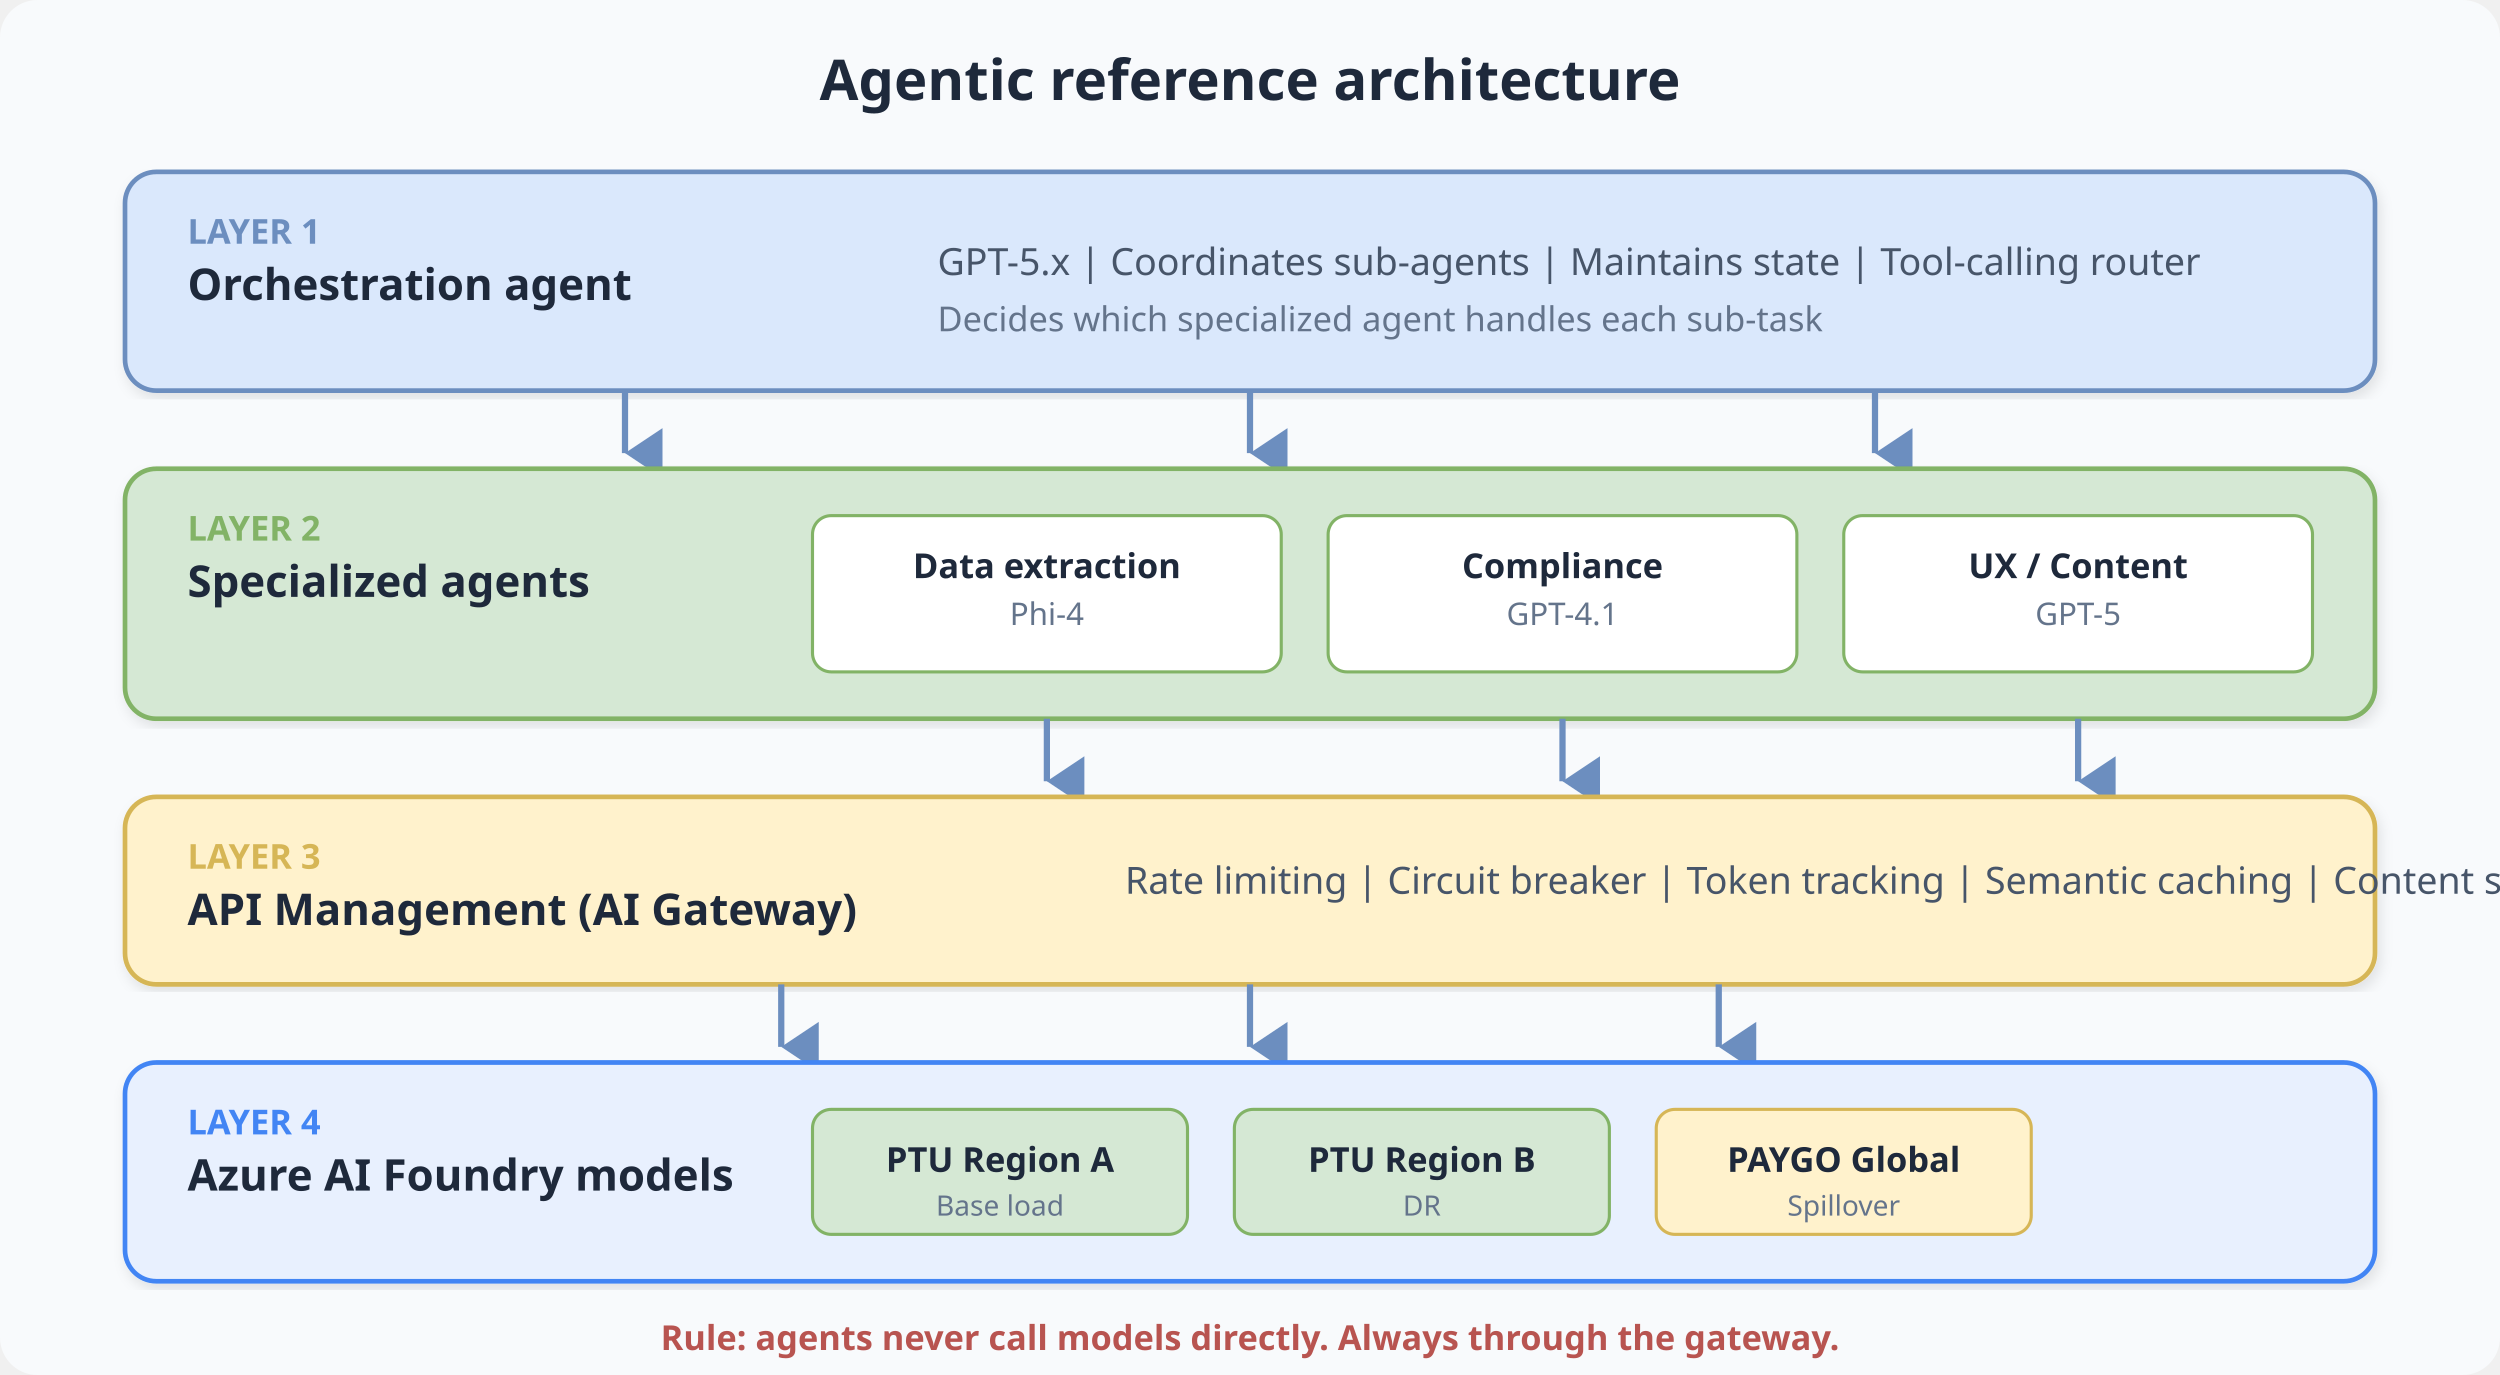
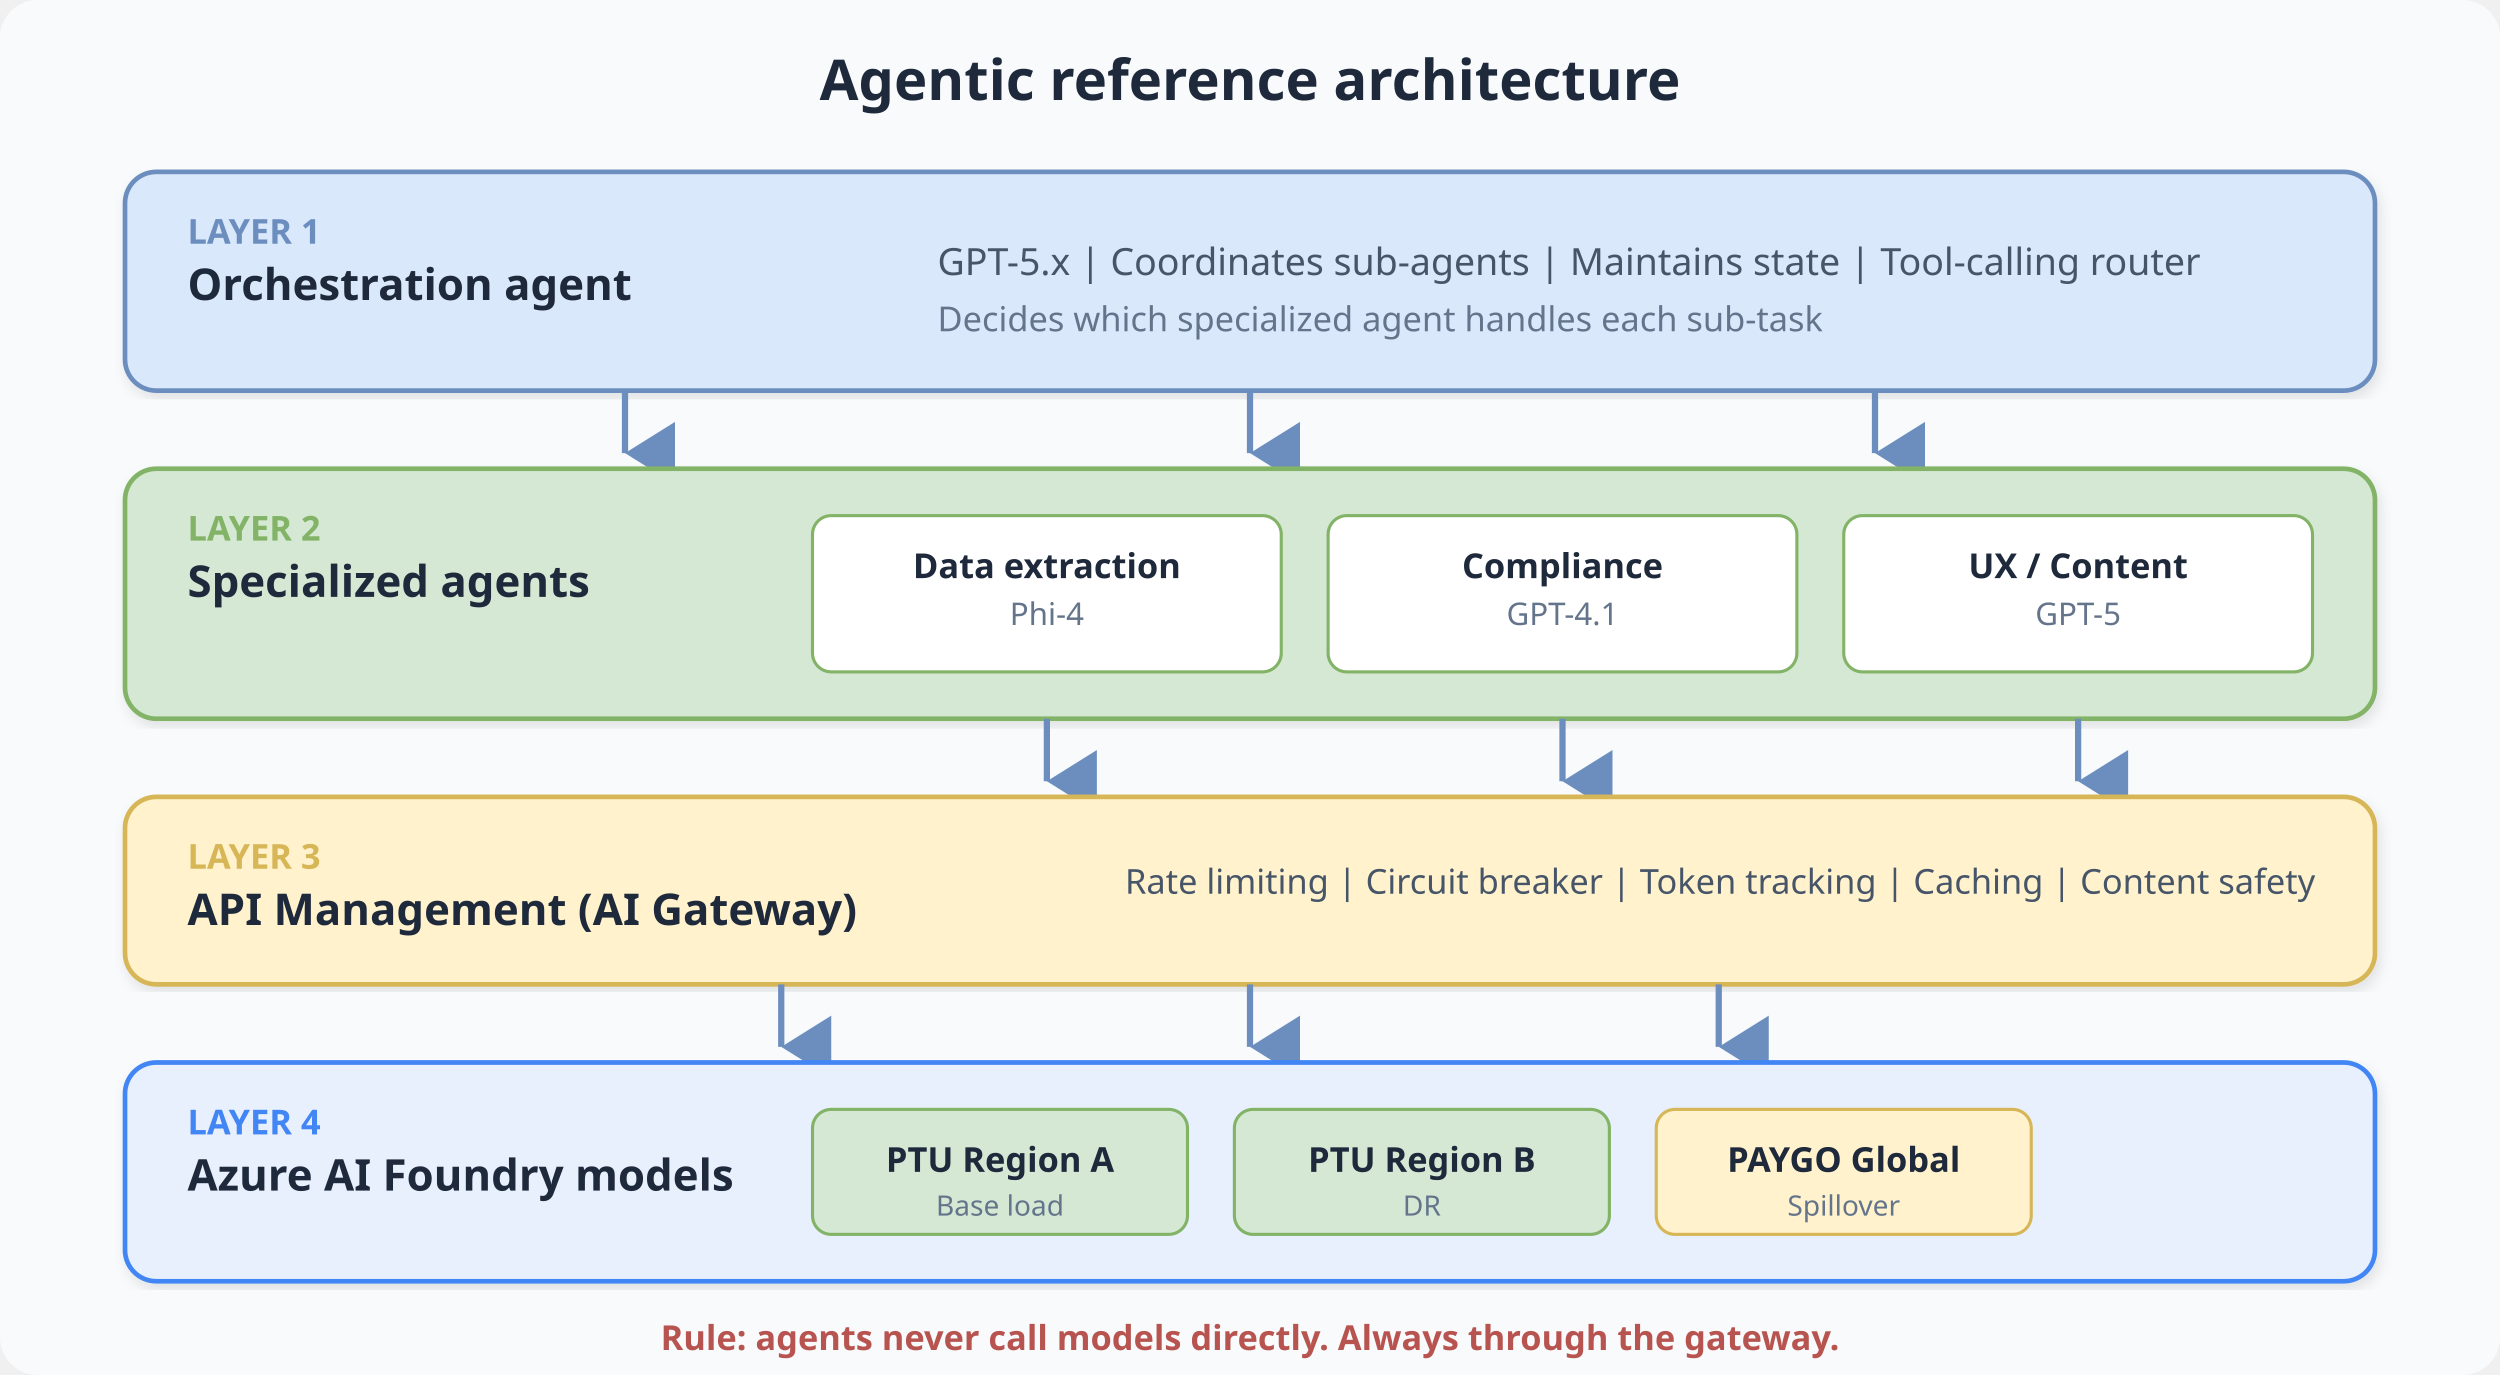
<svg xmlns="http://www.w3.org/2000/svg" viewBox="0 0 800 440" font-family="Segoe UI, system-ui, sans-serif">
  <defs>
    <filter id="shadow" x="-4%" y="-4%" width="108%" height="108%">
      <feDropShadow dx="1" dy="2" stdDeviation="2" flood-opacity="0.1" />
    </filter>
-     <marker id="arrowDown" markerWidth="8" markerHeight="6" refX="4" refY="6" orient="auto">
-       <polygon points="0 0, 8 0, 4 6" fill="#6c8ebf" />
+     <marker id="arrowDown" markerWidth="10" markerHeight="8" refX="5" refY="8" orient="auto">
+       <polygon points="0 0, 10 0, 5 8" fill="#6c8ebf" />
    </marker>
  </defs>
  <rect width="800" height="440" fill="#f8fafc" rx="12" />
  <text x="400" y="32" text-anchor="middle" font-size="18" font-weight="600" fill="#1e293b">Agentic reference architecture</text>
  <rect x="40" y="55" width="720" height="70" rx="10" fill="#dae8fc" stroke="#6c8ebf" stroke-width="1.5" filter="url(#shadow)" />
  <text x="60" y="78" font-size="11" font-weight="600" fill="#6c8ebf">LAYER 1</text>
  <text x="60" y="96" font-size="14" font-weight="600" fill="#1e293b">Orchestration agent</text>
  <text x="300" y="88" font-size="12" fill="#475569">GPT-5.x  |  Coordinates sub-agents  |  Maintains state  |  Tool-calling router</text>
  <text x="300" y="106" font-size="11" fill="#64748b">Decides which specialized agent handles each sub-task</text>
  <line x1="200" y1="125" x2="200" y2="145" stroke="#6c8ebf" stroke-width="2" marker-end="url(#arrowDown)" />
  <line x1="400" y1="125" x2="400" y2="145" stroke="#6c8ebf" stroke-width="2" marker-end="url(#arrowDown)" />
  <line x1="600" y1="125" x2="600" y2="145" stroke="#6c8ebf" stroke-width="2" marker-end="url(#arrowDown)" />
  <rect x="40" y="150" width="720" height="80" rx="10" fill="#d5e8d4" stroke="#82b366" stroke-width="1.5" filter="url(#shadow)" />
  <text x="60" y="173" font-size="11" font-weight="600" fill="#82b366">LAYER 2</text>
  <text x="60" y="191" font-size="14" font-weight="600" fill="#1e293b">Specialized agents</text>
  <rect x="260" y="165" width="150" height="50" rx="6" fill="#fff" stroke="#82b366" stroke-width="1" />
  <text x="335" y="185" text-anchor="middle" font-size="11" font-weight="600" fill="#1e293b">Data extraction</text>
  <text x="335" y="200" text-anchor="middle" font-size="10" fill="#64748b">Phi-4</text>
  <rect x="425" y="165" width="150" height="50" rx="6" fill="#fff" stroke="#82b366" stroke-width="1" />
  <text x="500" y="185" text-anchor="middle" font-size="11" font-weight="600" fill="#1e293b">Compliance</text>
  <text x="500" y="200" text-anchor="middle" font-size="10" fill="#64748b">GPT-4.1</text>
  <rect x="590" y="165" width="150" height="50" rx="6" fill="#fff" stroke="#82b366" stroke-width="1" />
  <text x="665" y="185" text-anchor="middle" font-size="11" font-weight="600" fill="#1e293b">UX / Content</text>
  <text x="665" y="200" text-anchor="middle" font-size="10" fill="#64748b">GPT-5</text>
  <line x1="335" y1="230" x2="335" y2="250" stroke="#6c8ebf" stroke-width="2" marker-end="url(#arrowDown)" />
  <line x1="500" y1="230" x2="500" y2="250" stroke="#6c8ebf" stroke-width="2" marker-end="url(#arrowDown)" />
  <line x1="665" y1="230" x2="665" y2="250" stroke="#6c8ebf" stroke-width="2" marker-end="url(#arrowDown)" />
  <rect x="40" y="255" width="720" height="60" rx="10" fill="#fff2cc" stroke="#d6b656" stroke-width="1.5" filter="url(#shadow)" />
  <text x="60" y="278" font-size="11" font-weight="600" fill="#d6b656">LAYER 3</text>
  <text x="60" y="296" font-size="14" font-weight="600" fill="#1e293b">API Management (AI Gateway)</text>
-   <text x="360" y="286" font-size="12" fill="#475569">Rate limiting  |  Circuit breaker  |  Token tracking  |  Semantic caching  |  Content safety</text>
+   <text x="360" y="286" font-size="11" fill="#475569">Rate limiting | Circuit breaker | Token tracking | Caching | Content safety</text>
  <line x1="250" y1="315" x2="250" y2="335" stroke="#6c8ebf" stroke-width="2" marker-end="url(#arrowDown)" />
  <line x1="400" y1="315" x2="400" y2="335" stroke="#6c8ebf" stroke-width="2" marker-end="url(#arrowDown)" />
  <line x1="550" y1="315" x2="550" y2="335" stroke="#6c8ebf" stroke-width="2" marker-end="url(#arrowDown)" />
  <rect x="40" y="340" width="720" height="70" rx="10" fill="#e8f0fe" stroke="#4285f4" stroke-width="1.5" filter="url(#shadow)" />
  <text x="60" y="363" font-size="11" font-weight="600" fill="#4285f4">LAYER 4</text>
  <text x="60" y="381" font-size="14" font-weight="600" fill="#1e293b">Azure AI Foundry models</text>
  <rect x="260" y="355" width="120" height="40" rx="6" fill="#d5e8d4" stroke="#82b366" stroke-width="1" />
  <text x="320" y="375" text-anchor="middle" font-size="11" font-weight="600" fill="#1e293b">PTU Region A</text>
  <text x="320" y="389" text-anchor="middle" font-size="9" fill="#64748b">Base load</text>
  <rect x="395" y="355" width="120" height="40" rx="6" fill="#d5e8d4" stroke="#82b366" stroke-width="1" />
  <text x="455" y="375" text-anchor="middle" font-size="11" font-weight="600" fill="#1e293b">PTU Region B</text>
  <text x="455" y="389" text-anchor="middle" font-size="9" fill="#64748b">DR</text>
  <rect x="530" y="355" width="120" height="40" rx="6" fill="#fff2cc" stroke="#d6b656" stroke-width="1" />
  <text x="590" y="375" text-anchor="middle" font-size="11" font-weight="600" fill="#1e293b">PAYGO Global</text>
  <text x="590" y="389" text-anchor="middle" font-size="9" fill="#64748b">Spillover</text>
  <rect x="40" y="418" width="720" height="18" rx="4" fill="none" />
  <text x="400" y="432" text-anchor="middle" font-size="11" font-weight="600" fill="#b85450">Rule: agents never call models directly. Always through the gateway.</text>
</svg>
